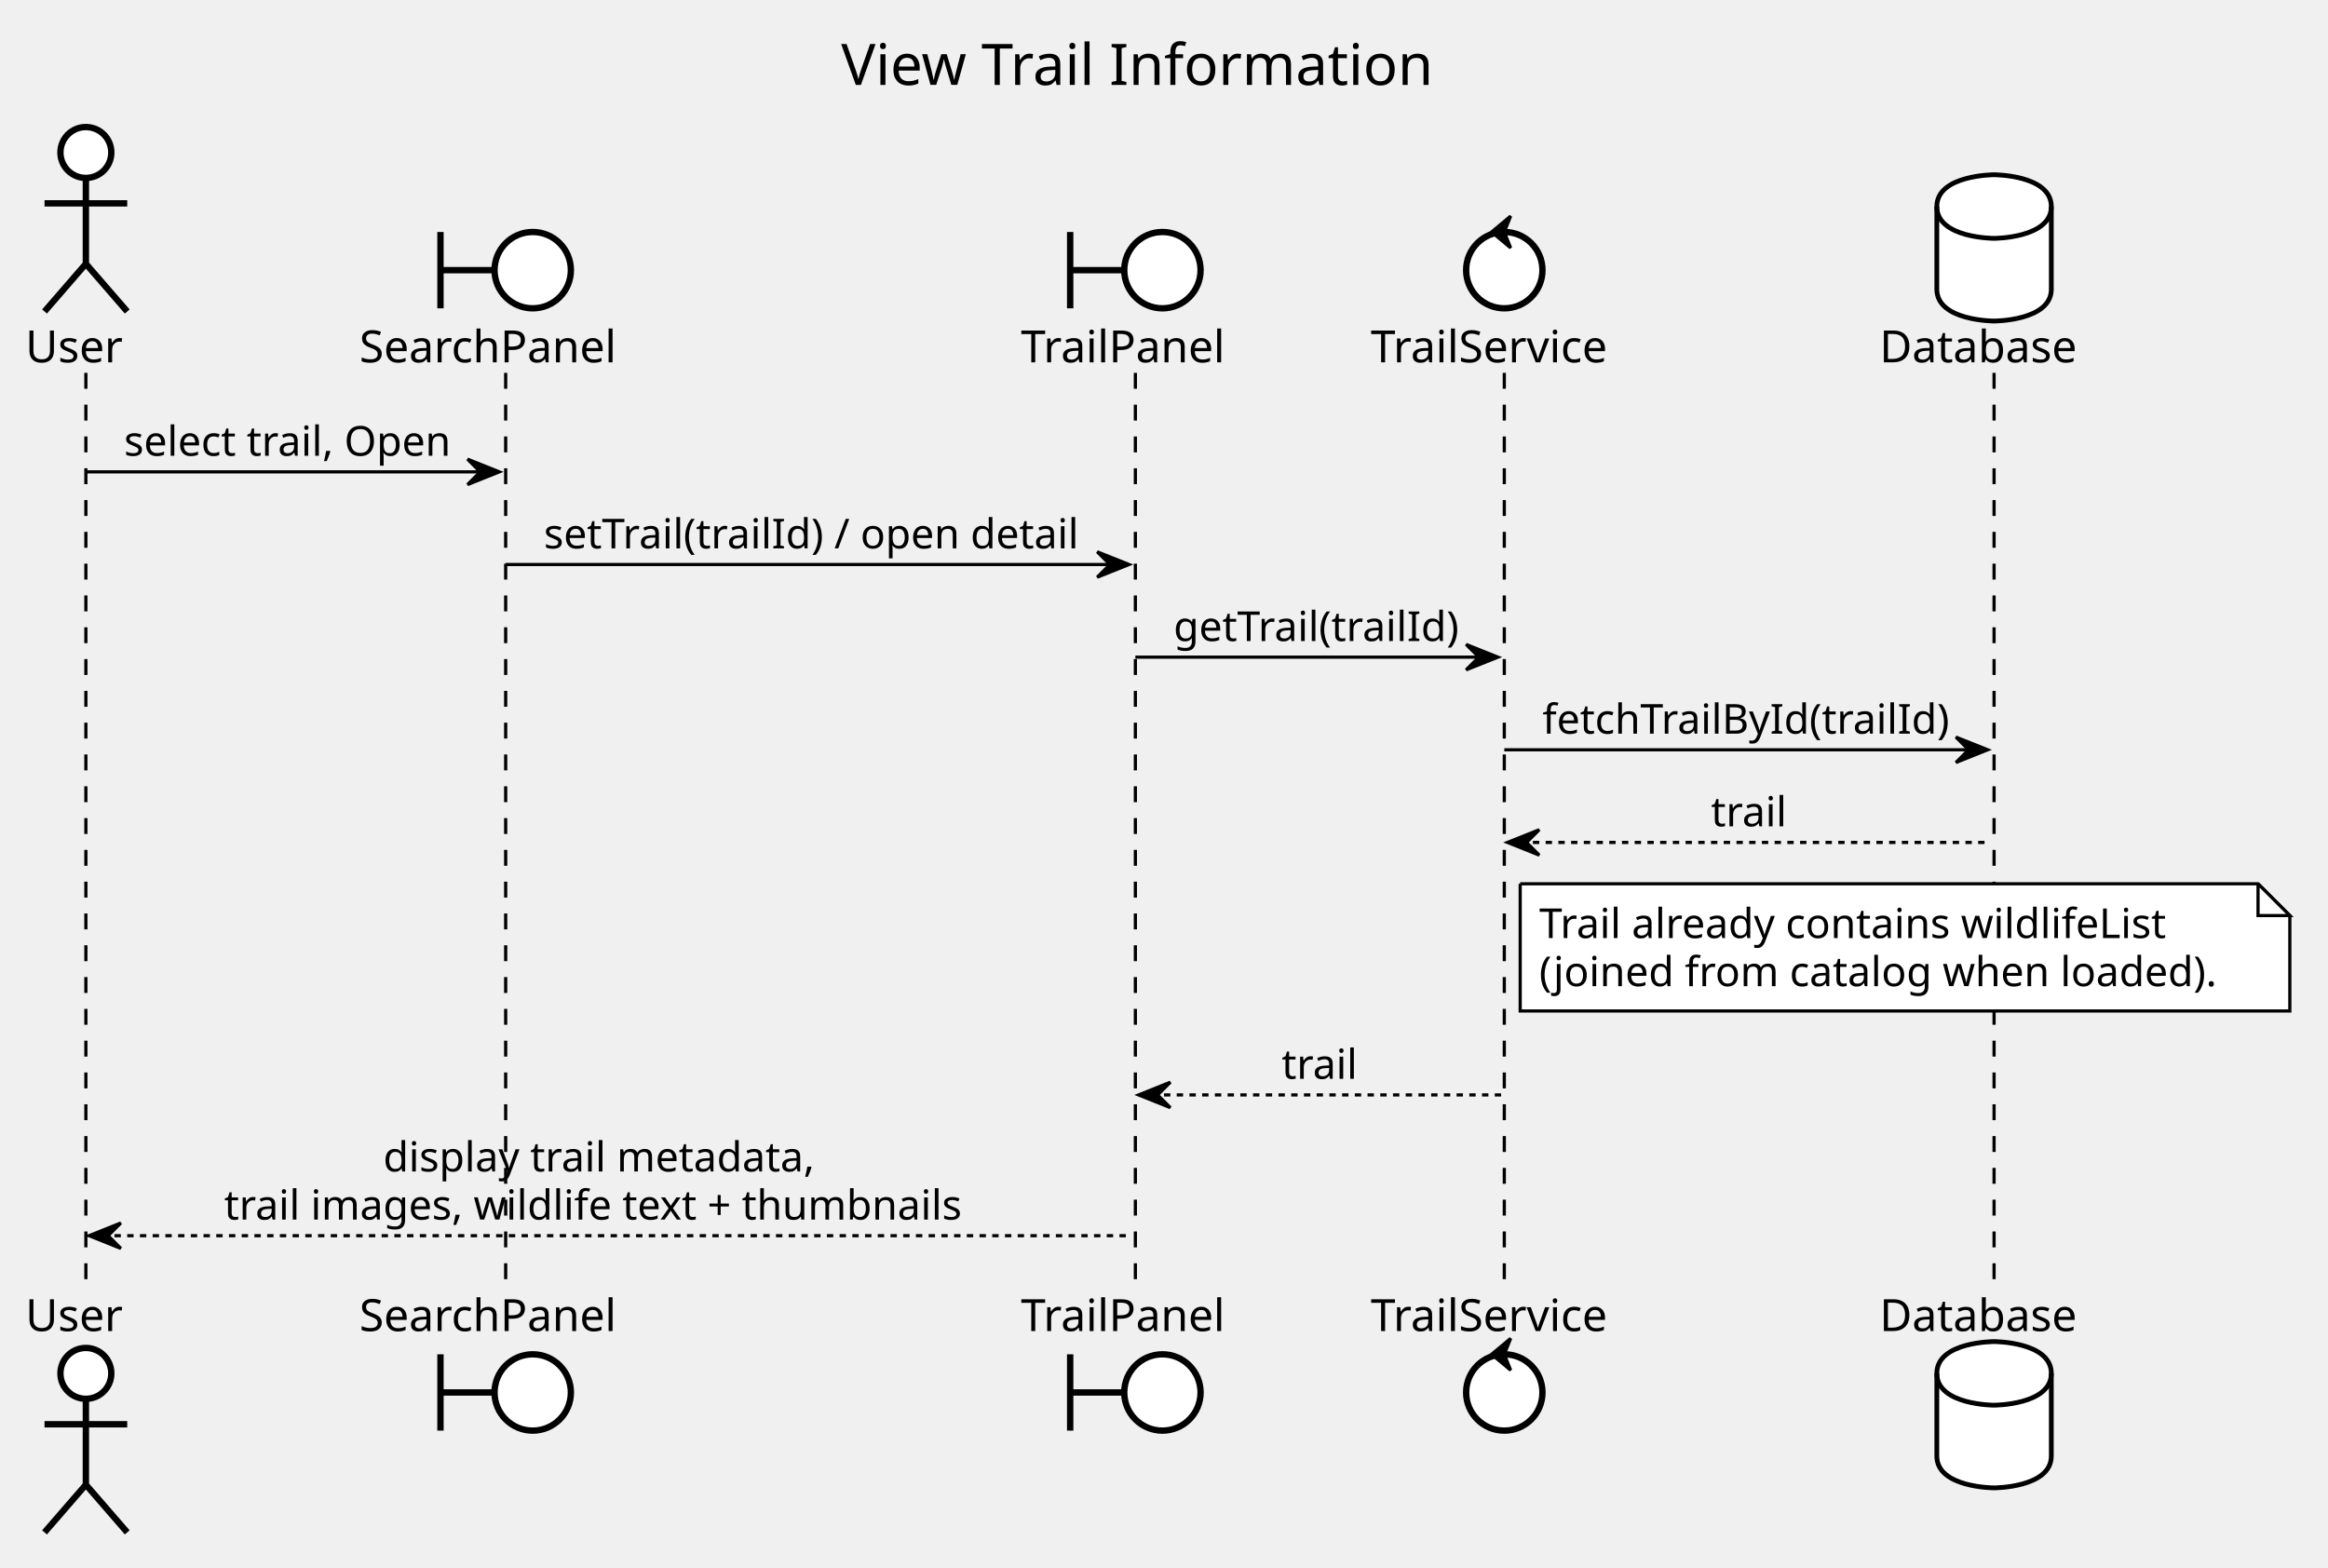
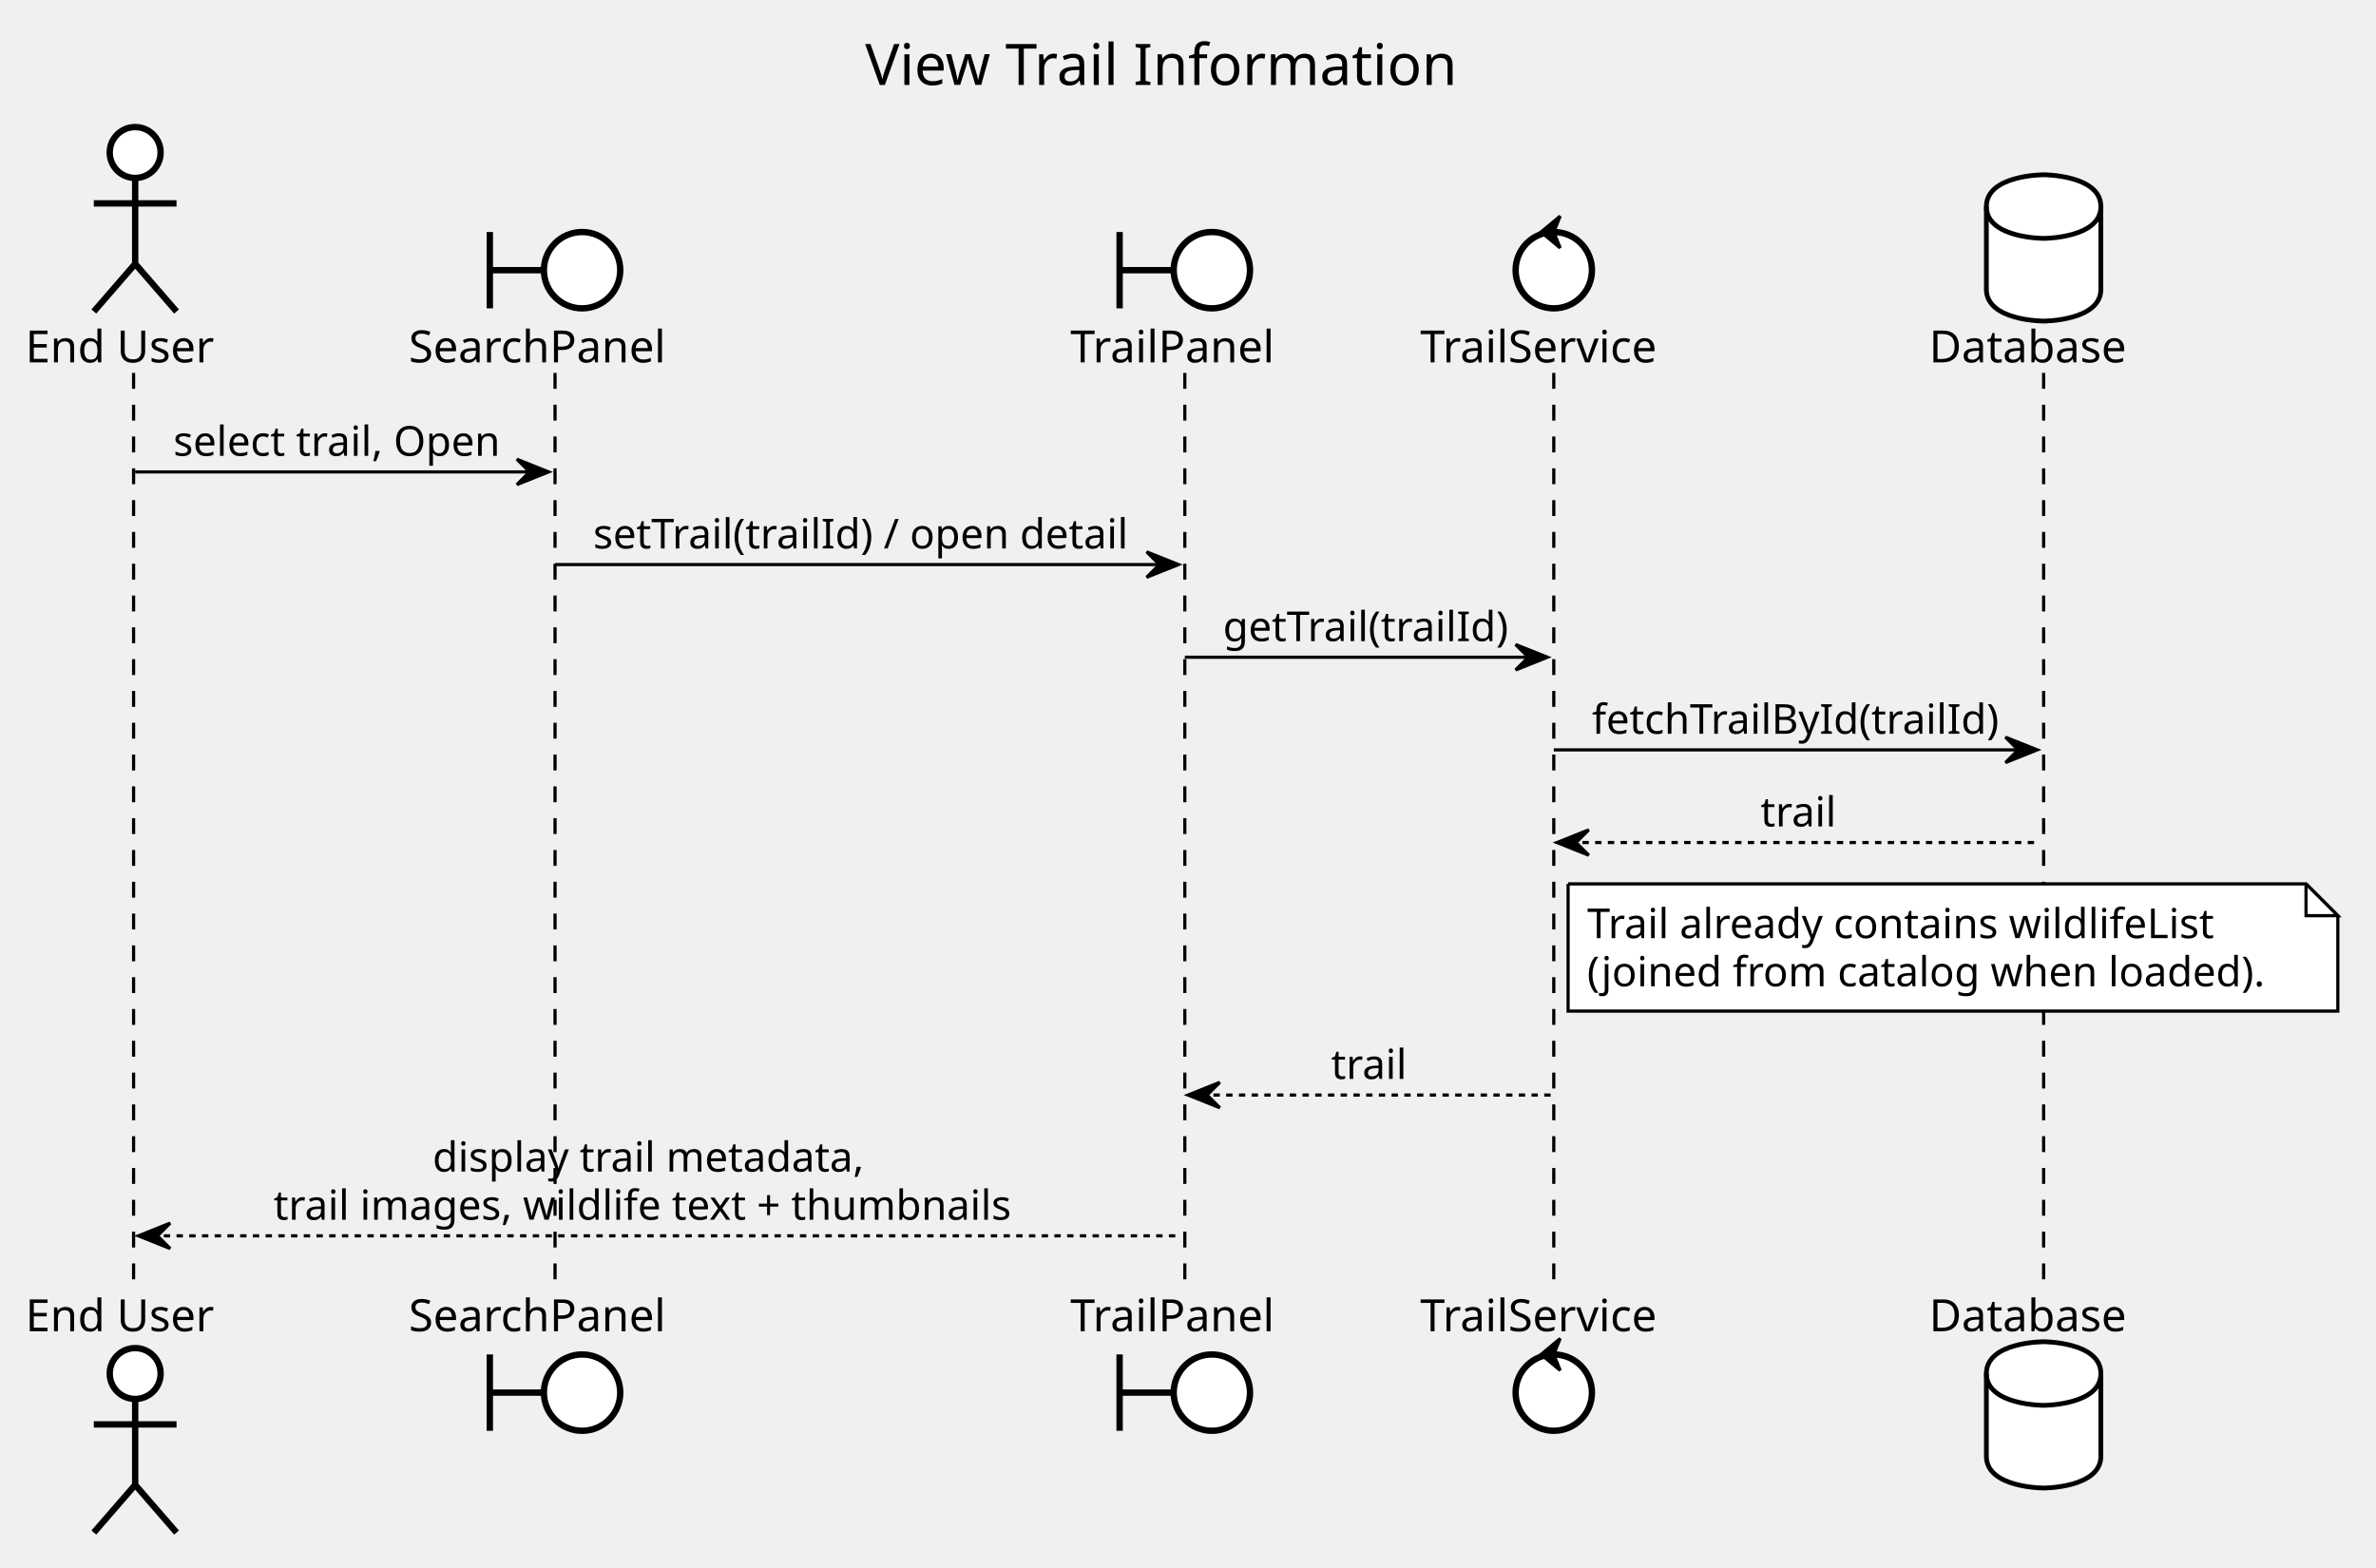
- <svg xmlns="http://www.w3.org/2000/svg" contentScriptType="application/ecmascript" contentStyleType="text/css" height="493px" preserveAspectRatio="none" style="width:732px;height:493px;" version="1.1" viewBox="0 0 732 493" width="732px" zoomAndPan="magnify">
+ <svg xmlns="http://www.w3.org/2000/svg" contentScriptType="application/ecmascript" contentStyleType="text/css" height="493px" preserveAspectRatio="none" style="width:747px;height:493px;" version="1.1" viewBox="0 0 747 493" width="747px" zoomAndPan="magnify">
  <defs />
  <g>
-     <text fill="#000000" font-family="sans-serif" font-size="18" lengthAdjust="spacingAndGlyphs" textLength="199" x="264.5" y="26.708">View Trail Information</text>
-     <line style="stroke: #000000; stroke-width: 1.0; stroke-dasharray: 5.0,5.0;" x1="27" x2="27" y1="117.25" y2="406.578" />
-     <line style="stroke: #000000; stroke-width: 1.0; stroke-dasharray: 5.0,5.0;" x1="159" x2="159" y1="117.25" y2="406.578" />
-     <line style="stroke: #000000; stroke-width: 1.0; stroke-dasharray: 5.0,5.0;" x1="357" x2="357" y1="117.25" y2="406.578" />
-     <line style="stroke: #000000; stroke-width: 1.0; stroke-dasharray: 5.0,5.0;" x1="473" x2="473" y1="117.25" y2="406.578" />
-     <line style="stroke: #000000; stroke-width: 1.0; stroke-dasharray: 5.0,5.0;" x1="627" x2="627" y1="117.25" y2="406.578" />
-     <text fill="#000000" font-family="sans-serif" font-size="14" lengthAdjust="spacingAndGlyphs" textLength="32" x="8" y="113.948">User</text>
-     <ellipse cx="27" cy="47.953" fill="#FFFFFF" rx="8" ry="8" style="stroke: #000000; stroke-width: 2.0;" />
-     <path d="M27,55.953 L27,82.953 M14,63.953 L40,63.953 M27,82.953 L14,97.953 M27,82.953 L40,97.953 " fill="none" style="stroke: #000000; stroke-width: 2.0;" />
-     <text fill="#000000" font-family="sans-serif" font-size="14" lengthAdjust="spacingAndGlyphs" textLength="32" x="8" y="418.573">User</text>
-     <ellipse cx="27" cy="431.875" fill="#FFFFFF" rx="8" ry="8" style="stroke: #000000; stroke-width: 2.0;" />
-     <path d="M27,439.875 L27,466.875 M14,447.875 L40,447.875 M27,466.875 L14,481.875 M27,466.875 L40,481.875 " fill="none" style="stroke: #000000; stroke-width: 2.0;" />
-     <text fill="#000000" font-family="sans-serif" font-size="14" lengthAdjust="spacingAndGlyphs" textLength="86" x="113" y="113.948">SearchPanel</text>
-     <path d="M138.5,72.953 L138.5,96.953 M138.5,84.953 L155.5,84.953 " fill="none" style="stroke: #000000; stroke-width: 2.0;" />
-     <ellipse cx="167.5" cy="84.953" fill="#FFFFFF" rx="12" ry="12" style="stroke: #000000; stroke-width: 2.0;" />
-     <text fill="#000000" font-family="sans-serif" font-size="14" lengthAdjust="spacingAndGlyphs" textLength="86" x="113" y="418.573">SearchPanel</text>
-     <path d="M138.5,425.875 L138.5,449.875 M138.5,437.875 L155.5,437.875 " fill="none" style="stroke: #000000; stroke-width: 2.0;" />
-     <ellipse cx="167.5" cy="437.875" fill="#FFFFFF" rx="12" ry="12" style="stroke: #000000; stroke-width: 2.0;" />
-     <text fill="#000000" font-family="sans-serif" font-size="14" lengthAdjust="spacingAndGlyphs" textLength="66" x="321" y="113.948">TrailPanel</text>
-     <path d="M336.5,72.953 L336.5,96.953 M336.5,84.953 L353.5,84.953 " fill="none" style="stroke: #000000; stroke-width: 2.0;" />
-     <ellipse cx="365.5" cy="84.953" fill="#FFFFFF" rx="12" ry="12" style="stroke: #000000; stroke-width: 2.0;" />
-     <text fill="#000000" font-family="sans-serif" font-size="14" lengthAdjust="spacingAndGlyphs" textLength="66" x="321" y="418.573">TrailPanel</text>
-     <path d="M336.5,425.875 L336.5,449.875 M336.5,437.875 L353.5,437.875 " fill="none" style="stroke: #000000; stroke-width: 2.0;" />
-     <ellipse cx="365.5" cy="437.875" fill="#FFFFFF" rx="12" ry="12" style="stroke: #000000; stroke-width: 2.0;" />
-     <text fill="#000000" font-family="sans-serif" font-size="14" lengthAdjust="spacingAndGlyphs" textLength="78" x="431" y="113.948">TrailService</text>
-     <ellipse cx="473" cy="84.953" fill="#FFFFFF" rx="12" ry="12" style="stroke: #000000; stroke-width: 2.0;" />
-     <polygon fill="#000000" points="469,72.953,475,67.953,473,72.953,475,77.953,469,72.953" style="stroke: #000000; stroke-width: 1.0;" />
-     <text fill="#000000" font-family="sans-serif" font-size="14" lengthAdjust="spacingAndGlyphs" textLength="78" x="431" y="418.573">TrailService</text>
-     <ellipse cx="473" cy="437.875" fill="#FFFFFF" rx="12" ry="12" style="stroke: #000000; stroke-width: 2.0;" />
-     <polygon fill="#000000" points="469,425.875,475,420.875,473,425.875,475,430.875,469,425.875" style="stroke: #000000; stroke-width: 1.0;" />
-     <text fill="#000000" font-family="sans-serif" font-size="14" lengthAdjust="spacingAndGlyphs" textLength="66" x="591" y="113.948">Database</text>
-     <path d="M609,64.953 C609,54.953 627,54.953 627,54.953 C627,54.953 645,54.953 645,64.953 L645,90.953 C645,100.953 627,100.953 627,100.953 C627,100.953 609,100.953 609,90.953 L609,64.953 " fill="#FFFFFF" style="stroke: #000000; stroke-width: 1.5;" />
-     <path d="M609,64.953 C609,74.953 627,74.953 627,74.953 C627,74.953 645,74.953 645,64.953 " fill="none" style="stroke: #000000; stroke-width: 1.5;" />
-     <text fill="#000000" font-family="sans-serif" font-size="14" lengthAdjust="spacingAndGlyphs" textLength="66" x="591" y="418.573">Database</text>
-     <path d="M609,431.875 C609,421.875 627,421.875 627,421.875 C627,421.875 645,421.875 645,431.875 L645,457.875 C645,467.875 627,467.875 627,467.875 C627,467.875 609,467.875 609,457.875 L609,431.875 " fill="#FFFFFF" style="stroke: #000000; stroke-width: 1.5;" />
-     <path d="M609,431.875 C609,441.875 627,441.875 627,441.875 C627,441.875 645,441.875 645,431.875 " fill="none" style="stroke: #000000; stroke-width: 1.5;" />
-     <polygon fill="#000000" points="147,144.383,157,148.383,147,152.383,151,148.383" style="stroke: #000000; stroke-width: 1.0;" />
-     <line style="stroke: #000000; stroke-width: 1.0;" x1="27" x2="153" y1="148.383" y2="148.383" />
-     <text fill="#000000" font-family="sans-serif" font-size="13" lengthAdjust="spacingAndGlyphs" textLength="108" x="39" y="143.317">select trail, Open</text>
-     <polygon fill="#000000" points="345,173.516,355,177.516,345,181.516,349,177.516" style="stroke: #000000; stroke-width: 1.0;" />
-     <line style="stroke: #000000; stroke-width: 1.0;" x1="159" x2="351" y1="177.516" y2="177.516" />
-     <text fill="#000000" font-family="sans-serif" font-size="13" lengthAdjust="spacingAndGlyphs" textLength="174" x="171" y="172.45">setTrail(trailId) / open detail</text>
-     <polygon fill="#000000" points="461,202.648,471,206.648,461,210.648,465,206.648" style="stroke: #000000; stroke-width: 1.0;" />
-     <line style="stroke: #000000; stroke-width: 1.0;" x1="357" x2="467" y1="206.648" y2="206.648" />
-     <text fill="#000000" font-family="sans-serif" font-size="13" lengthAdjust="spacingAndGlyphs" textLength="92" x="369" y="201.583">getTrail(trailId)</text>
-     <polygon fill="#000000" points="615,231.781,625,235.781,615,239.781,619,235.781" style="stroke: #000000; stroke-width: 1.0;" />
-     <line style="stroke: #000000; stroke-width: 1.0;" x1="473" x2="621" y1="235.781" y2="235.781" />
-     <text fill="#000000" font-family="sans-serif" font-size="13" lengthAdjust="spacingAndGlyphs" textLength="130" x="485" y="230.715">fetchTrailById(trailId)</text>
-     <polygon fill="#000000" points="484,260.914,474,264.914,484,268.914,480,264.914" style="stroke: #000000; stroke-width: 1.0;" />
-     <line style="stroke: #000000; stroke-width: 1.0; stroke-dasharray: 2.0,2.0;" x1="478" x2="626" y1="264.914" y2="264.914" />
-     <text fill="#000000" font-family="sans-serif" font-size="13" lengthAdjust="spacingAndGlyphs" textLength="24" x="538" y="259.848">trail</text>
-     <path d="M478,277.914 L478,317.914 L720,317.914 L720,287.914 L710,277.914 L478,277.914 " fill="#FFFFFF" style="stroke: #000000; stroke-width: 1.0;" />
-     <path d="M710,277.914 L710,287.914 L720,287.914 L710,277.914 " fill="#FFFFFF" style="stroke: #000000; stroke-width: 1.0;" />
-     <text fill="#000000" font-family="sans-serif" font-size="13" lengthAdjust="spacingAndGlyphs" textLength="202" x="484" y="294.981">Trail already contains wildlifeList</text>
-     <text fill="#000000" font-family="sans-serif" font-size="13" lengthAdjust="spacingAndGlyphs" textLength="221" x="484" y="310.114">(joined from catalog when loaded).</text>
-     <polygon fill="#000000" points="368,340.312,358,344.312,368,348.312,364,344.312" style="stroke: #000000; stroke-width: 1.0;" />
-     <line style="stroke: #000000; stroke-width: 1.0; stroke-dasharray: 2.0,2.0;" x1="362" x2="472" y1="344.312" y2="344.312" />
-     <text fill="#000000" font-family="sans-serif" font-size="13" lengthAdjust="spacingAndGlyphs" textLength="24" x="403" y="339.247">trail</text>
-     <polygon fill="#000000" points="38,384.578,28,388.578,38,392.578,34,388.578" style="stroke: #000000; stroke-width: 1.0;" />
-     <line style="stroke: #000000; stroke-width: 1.0; stroke-dasharray: 2.0,2.0;" x1="32" x2="356" y1="388.578" y2="388.578" />
-     <text fill="#000000" font-family="sans-serif" font-size="13" lengthAdjust="spacingAndGlyphs" textLength="143" x="120.5" y="368.379">display trail metadata,</text>
-     <text fill="#000000" font-family="sans-serif" font-size="13" lengthAdjust="spacingAndGlyphs" textLength="243" x="70.5" y="383.512">trail images, wildlife text + thumbnails</text>
+     <text fill="#000000" font-family="sans-serif" font-size="18" lengthAdjust="spacingAndGlyphs" textLength="199" x="272" y="26.708">View Trail Information</text>
+     <line style="stroke: #000000; stroke-width: 1.0; stroke-dasharray: 5.0,5.0;" x1="42" x2="42" y1="117.25" y2="406.578" />
+     <line style="stroke: #000000; stroke-width: 1.0; stroke-dasharray: 5.0,5.0;" x1="174.5" x2="174.5" y1="117.25" y2="406.578" />
+     <line style="stroke: #000000; stroke-width: 1.0; stroke-dasharray: 5.0,5.0;" x1="372.5" x2="372.5" y1="117.25" y2="406.578" />
+     <line style="stroke: #000000; stroke-width: 1.0; stroke-dasharray: 5.0,5.0;" x1="488.5" x2="488.5" y1="117.25" y2="406.578" />
+     <line style="stroke: #000000; stroke-width: 1.0; stroke-dasharray: 5.0,5.0;" x1="642.5" x2="642.5" y1="117.25" y2="406.578" />
+     <text fill="#000000" font-family="sans-serif" font-size="14" lengthAdjust="spacingAndGlyphs" textLength="63" x="8" y="113.948">End User</text>
+     <ellipse cx="42.5" cy="47.953" fill="#FFFFFF" rx="8" ry="8" style="stroke: #000000; stroke-width: 2.0;" />
+     <path d="M42.5,55.953 L42.5,82.953 M29.5,63.953 L55.5,63.953 M42.5,82.953 L29.5,97.953 M42.5,82.953 L55.5,97.953 " fill="none" style="stroke: #000000; stroke-width: 2.0;" />
+     <text fill="#000000" font-family="sans-serif" font-size="14" lengthAdjust="spacingAndGlyphs" textLength="63" x="8" y="418.573">End User</text>
+     <ellipse cx="42.5" cy="431.875" fill="#FFFFFF" rx="8" ry="8" style="stroke: #000000; stroke-width: 2.0;" />
+     <path d="M42.5,439.875 L42.5,466.875 M29.5,447.875 L55.5,447.875 M42.5,466.875 L29.5,481.875 M42.5,466.875 L55.5,481.875 " fill="none" style="stroke: #000000; stroke-width: 2.0;" />
+     <text fill="#000000" font-family="sans-serif" font-size="14" lengthAdjust="spacingAndGlyphs" textLength="86" x="128.5" y="113.948">SearchPanel</text>
+     <path d="M154,72.953 L154,96.953 M154,84.953 L171,84.953 " fill="none" style="stroke: #000000; stroke-width: 2.0;" />
+     <ellipse cx="183" cy="84.953" fill="#FFFFFF" rx="12" ry="12" style="stroke: #000000; stroke-width: 2.0;" />
+     <text fill="#000000" font-family="sans-serif" font-size="14" lengthAdjust="spacingAndGlyphs" textLength="86" x="128.5" y="418.573">SearchPanel</text>
+     <path d="M154,425.875 L154,449.875 M154,437.875 L171,437.875 " fill="none" style="stroke: #000000; stroke-width: 2.0;" />
+     <ellipse cx="183" cy="437.875" fill="#FFFFFF" rx="12" ry="12" style="stroke: #000000; stroke-width: 2.0;" />
+     <text fill="#000000" font-family="sans-serif" font-size="14" lengthAdjust="spacingAndGlyphs" textLength="66" x="336.5" y="113.948">TrailPanel</text>
+     <path d="M352,72.953 L352,96.953 M352,84.953 L369,84.953 " fill="none" style="stroke: #000000; stroke-width: 2.0;" />
+     <ellipse cx="381" cy="84.953" fill="#FFFFFF" rx="12" ry="12" style="stroke: #000000; stroke-width: 2.0;" />
+     <text fill="#000000" font-family="sans-serif" font-size="14" lengthAdjust="spacingAndGlyphs" textLength="66" x="336.5" y="418.573">TrailPanel</text>
+     <path d="M352,425.875 L352,449.875 M352,437.875 L369,437.875 " fill="none" style="stroke: #000000; stroke-width: 2.0;" />
+     <ellipse cx="381" cy="437.875" fill="#FFFFFF" rx="12" ry="12" style="stroke: #000000; stroke-width: 2.0;" />
+     <text fill="#000000" font-family="sans-serif" font-size="14" lengthAdjust="spacingAndGlyphs" textLength="78" x="446.5" y="113.948">TrailService</text>
+     <ellipse cx="488.5" cy="84.953" fill="#FFFFFF" rx="12" ry="12" style="stroke: #000000; stroke-width: 2.0;" />
+     <polygon fill="#000000" points="484.5,72.953,490.5,67.953,488.5,72.953,490.5,77.953,484.5,72.953" style="stroke: #000000; stroke-width: 1.0;" />
+     <text fill="#000000" font-family="sans-serif" font-size="14" lengthAdjust="spacingAndGlyphs" textLength="78" x="446.5" y="418.573">TrailService</text>
+     <ellipse cx="488.5" cy="437.875" fill="#FFFFFF" rx="12" ry="12" style="stroke: #000000; stroke-width: 2.0;" />
+     <polygon fill="#000000" points="484.5,425.875,490.5,420.875,488.5,425.875,490.5,430.875,484.5,425.875" style="stroke: #000000; stroke-width: 1.0;" />
+     <text fill="#000000" font-family="sans-serif" font-size="14" lengthAdjust="spacingAndGlyphs" textLength="66" x="606.5" y="113.948">Database</text>
+     <path d="M624.5,64.953 C624.5,54.953 642.5,54.953 642.5,54.953 C642.5,54.953 660.5,54.953 660.5,64.953 L660.5,90.953 C660.5,100.953 642.5,100.953 642.5,100.953 C642.5,100.953 624.5,100.953 624.5,90.953 L624.5,64.953 " fill="#FFFFFF" style="stroke: #000000; stroke-width: 1.5;" />
+     <path d="M624.5,64.953 C624.5,74.953 642.5,74.953 642.5,74.953 C642.5,74.953 660.5,74.953 660.5,64.953 " fill="none" style="stroke: #000000; stroke-width: 1.5;" />
+     <text fill="#000000" font-family="sans-serif" font-size="14" lengthAdjust="spacingAndGlyphs" textLength="66" x="606.5" y="418.573">Database</text>
+     <path d="M624.5,431.875 C624.5,421.875 642.5,421.875 642.5,421.875 C642.5,421.875 660.5,421.875 660.5,431.875 L660.5,457.875 C660.5,467.875 642.5,467.875 642.5,467.875 C642.5,467.875 624.5,467.875 624.5,457.875 L624.5,431.875 " fill="#FFFFFF" style="stroke: #000000; stroke-width: 1.5;" />
+     <path d="M624.5,431.875 C624.5,441.875 642.5,441.875 642.5,441.875 C642.5,441.875 660.5,441.875 660.5,431.875 " fill="none" style="stroke: #000000; stroke-width: 1.5;" />
+     <polygon fill="#000000" points="162.5,144.383,172.5,148.383,162.5,152.383,166.5,148.383" style="stroke: #000000; stroke-width: 1.0;" />
+     <line style="stroke: #000000; stroke-width: 1.0;" x1="42.5" x2="168.5" y1="148.383" y2="148.383" />
+     <text fill="#000000" font-family="sans-serif" font-size="13" lengthAdjust="spacingAndGlyphs" textLength="108" x="54.5" y="143.317">select trail, Open</text>
+     <polygon fill="#000000" points="360.5,173.516,370.5,177.516,360.5,181.516,364.5,177.516" style="stroke: #000000; stroke-width: 1.0;" />
+     <line style="stroke: #000000; stroke-width: 1.0;" x1="174.5" x2="366.5" y1="177.516" y2="177.516" />
+     <text fill="#000000" font-family="sans-serif" font-size="13" lengthAdjust="spacingAndGlyphs" textLength="174" x="186.5" y="172.45">setTrail(trailId) / open detail</text>
+     <polygon fill="#000000" points="476.5,202.648,486.5,206.648,476.5,210.648,480.5,206.648" style="stroke: #000000; stroke-width: 1.0;" />
+     <line style="stroke: #000000; stroke-width: 1.0;" x1="372.5" x2="482.5" y1="206.648" y2="206.648" />
+     <text fill="#000000" font-family="sans-serif" font-size="13" lengthAdjust="spacingAndGlyphs" textLength="92" x="384.5" y="201.583">getTrail(trailId)</text>
+     <polygon fill="#000000" points="630.5,231.781,640.5,235.781,630.5,239.781,634.5,235.781" style="stroke: #000000; stroke-width: 1.0;" />
+     <line style="stroke: #000000; stroke-width: 1.0;" x1="488.5" x2="636.5" y1="235.781" y2="235.781" />
+     <text fill="#000000" font-family="sans-serif" font-size="13" lengthAdjust="spacingAndGlyphs" textLength="130" x="500.5" y="230.715">fetchTrailById(trailId)</text>
+     <polygon fill="#000000" points="499.5,260.914,489.5,264.914,499.5,268.914,495.5,264.914" style="stroke: #000000; stroke-width: 1.0;" />
+     <line style="stroke: #000000; stroke-width: 1.0; stroke-dasharray: 2.0,2.0;" x1="493.5" x2="641.5" y1="264.914" y2="264.914" />
+     <text fill="#000000" font-family="sans-serif" font-size="13" lengthAdjust="spacingAndGlyphs" textLength="24" x="553.5" y="259.848">trail</text>
+     <path d="M493,277.914 L493,317.914 L735,317.914 L735,287.914 L725,277.914 L493,277.914 " fill="#FFFFFF" style="stroke: #000000; stroke-width: 1.0;" />
+     <path d="M725,277.914 L725,287.914 L735,287.914 L725,277.914 " fill="#FFFFFF" style="stroke: #000000; stroke-width: 1.0;" />
+     <text fill="#000000" font-family="sans-serif" font-size="13" lengthAdjust="spacingAndGlyphs" textLength="202" x="499" y="294.981">Trail already contains wildlifeList</text>
+     <text fill="#000000" font-family="sans-serif" font-size="13" lengthAdjust="spacingAndGlyphs" textLength="221" x="499" y="310.114">(joined from catalog when loaded).</text>
+     <polygon fill="#000000" points="383.5,340.312,373.5,344.312,383.5,348.312,379.5,344.312" style="stroke: #000000; stroke-width: 1.0;" />
+     <line style="stroke: #000000; stroke-width: 1.0; stroke-dasharray: 2.0,2.0;" x1="377.5" x2="487.5" y1="344.312" y2="344.312" />
+     <text fill="#000000" font-family="sans-serif" font-size="13" lengthAdjust="spacingAndGlyphs" textLength="24" x="418.5" y="339.247">trail</text>
+     <polygon fill="#000000" points="53.5,384.578,43.5,388.578,53.5,392.578,49.5,388.578" style="stroke: #000000; stroke-width: 1.0;" />
+     <line style="stroke: #000000; stroke-width: 1.0; stroke-dasharray: 2.0,2.0;" x1="47.5" x2="371.5" y1="388.578" y2="388.578" />
+     <text fill="#000000" font-family="sans-serif" font-size="13" lengthAdjust="spacingAndGlyphs" textLength="143" x="136" y="368.379">display trail metadata,</text>
+     <text fill="#000000" font-family="sans-serif" font-size="13" lengthAdjust="spacingAndGlyphs" textLength="243" x="86" y="383.512">trail images, wildlife text + thumbnails</text>
  </g>
</svg>
